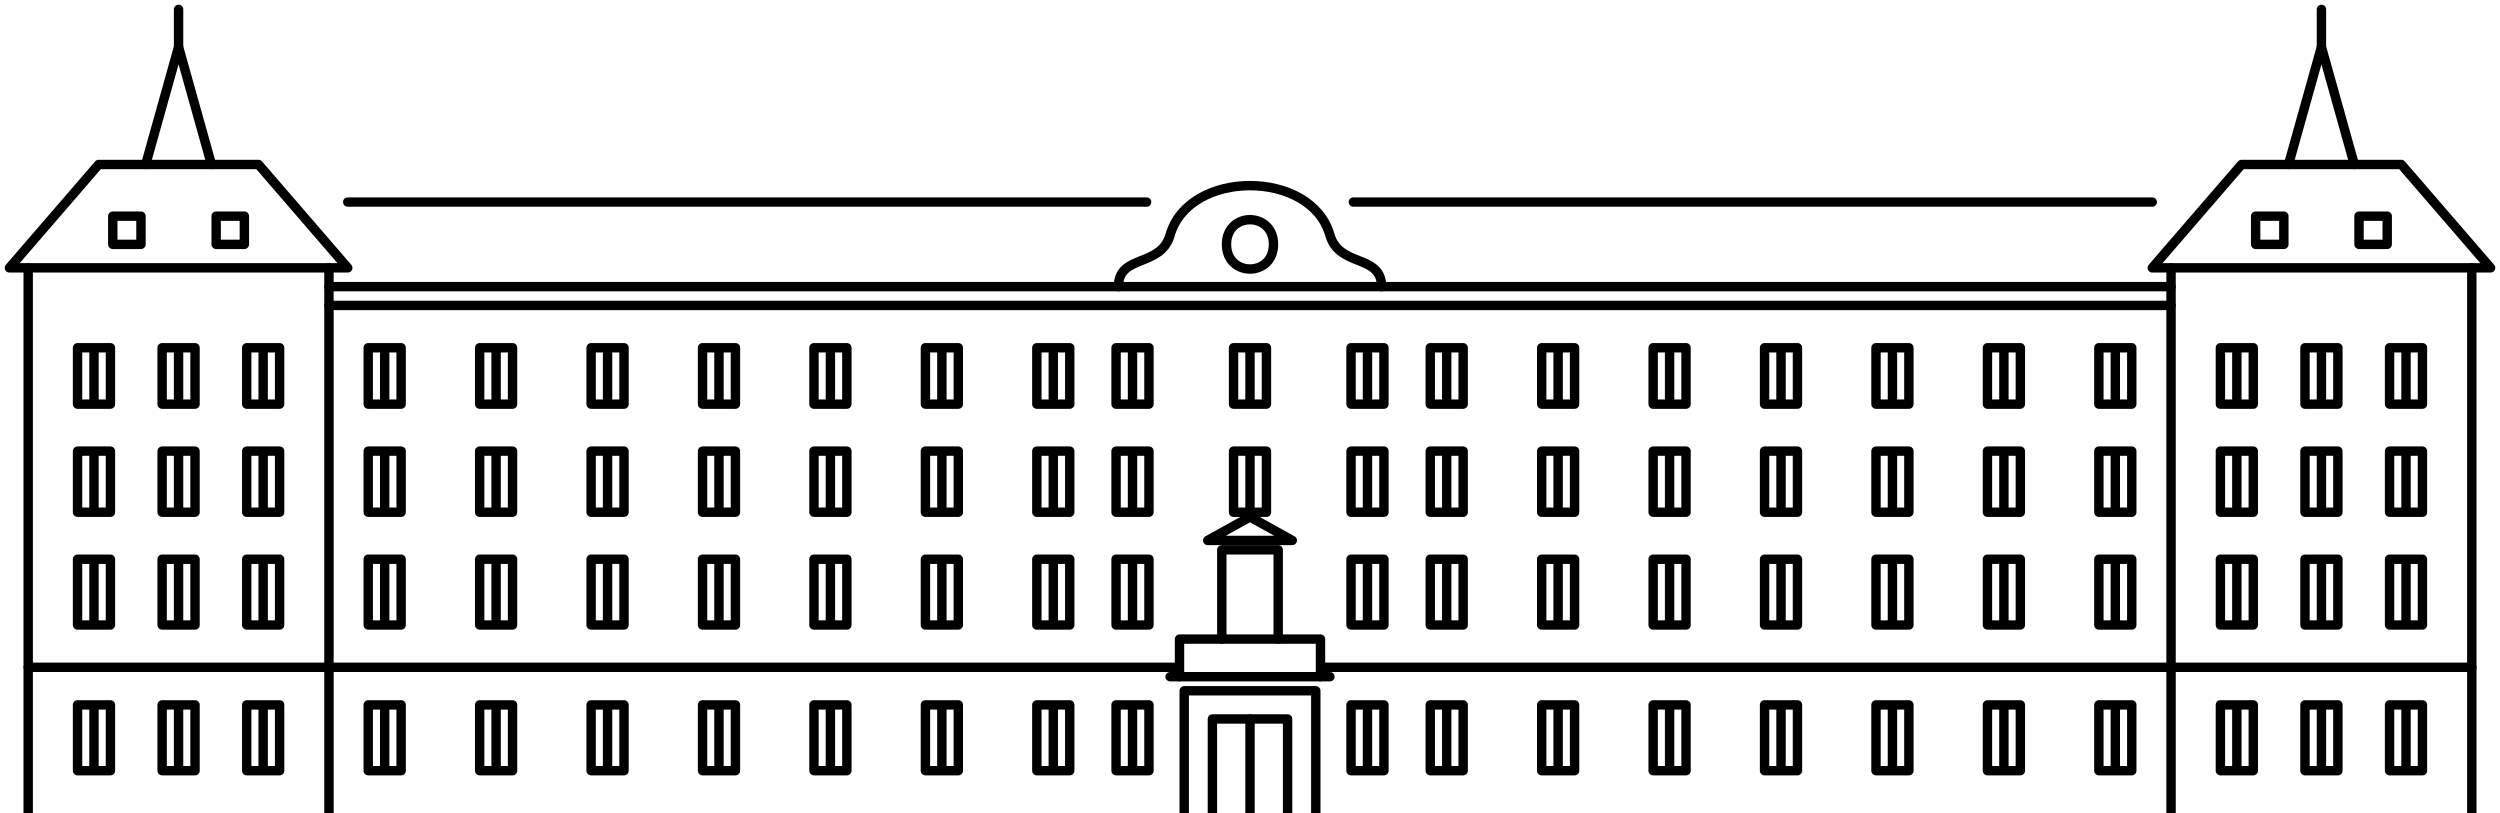
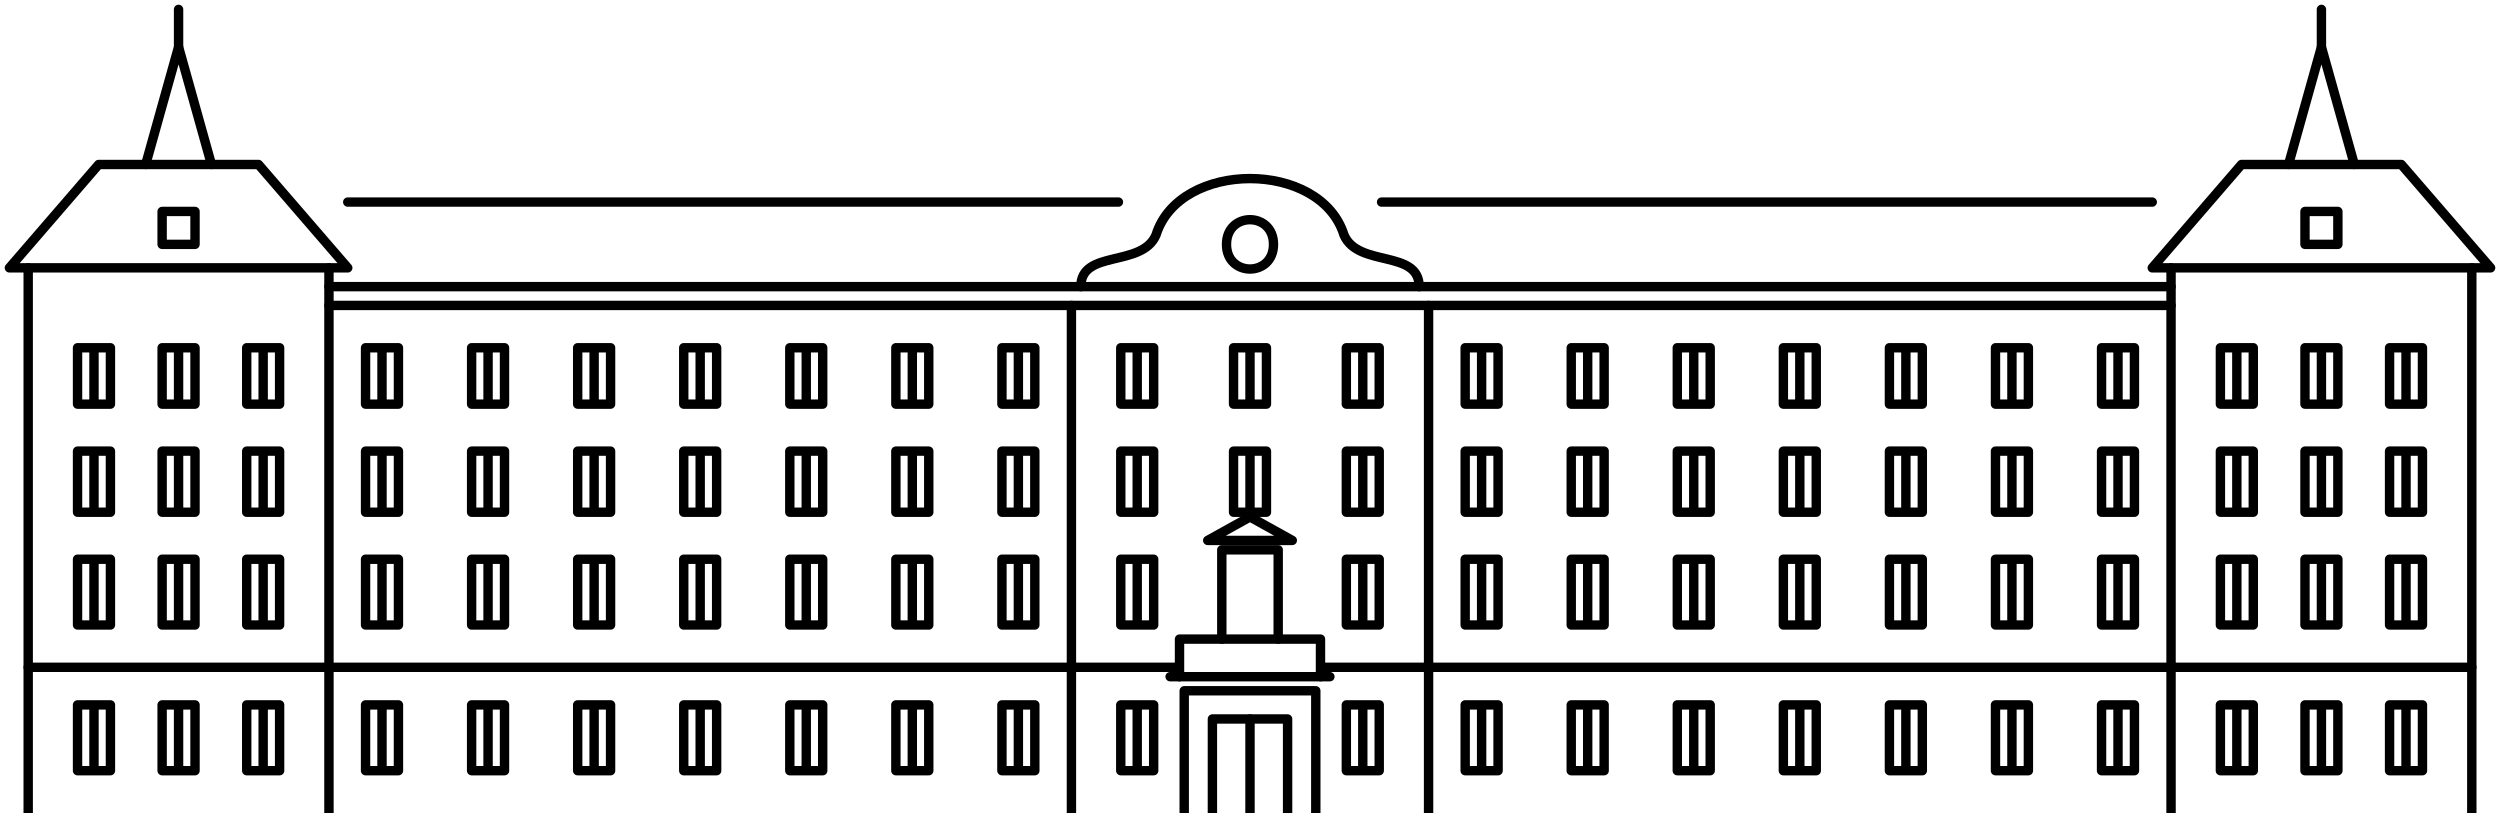
<svg xmlns="http://www.w3.org/2000/svg" fill="none" stroke="currentColor" stroke-linecap="round" stroke-linejoin="round" stroke-width="2" viewBox="-1 -1 532 173">
  <path d="M5 172V56H1l19-22h34l19 22h-4v116" />
  <path d="M5 56h64" />
  <path d="m30 34 7-25 7 25" />
  <path d="M37 9V1" />
-   <path d="M23 51h6v-6h-6Zm22 0h6v-6h-6Z" />
+   <path d="M33.5 51h7v-7h-7Z" />
  <path d="M461 172V56h-4l19-22h34l19 22h-4v116" />
  <path d="M461 56h64" />
  <path d="m486 34 7-25 7 25" />
  <path d="M493 9V1" />
-   <path d="M479 51h6v-6h-6Zm22 0h6v-6h-6Z" />
+   <path d="M489.5 51h7v-7h-7Z" />
  <path d="M69 60h392" />
  <path d="M69 64h392" />
-   <path d="M73 42h170" />
-   <path d="M287 42h170" />
-   <path d="M237 60c0-7 9-4 11-11 4-14 30-14 34 0 2 7 11 4 11 11" />
+   <path d="M73 42h164" />
+   <path d="M293 42h164" />
+   <path d="M227 64v108" />
+   <path d="M303 64v108" />
+   <path d="M229 60c0-8 13-4 16-11 5-16 35-16 40 0 3 7 16 3 16 11" />
  <path d="M260 51c0 7 10 7 10 0s-10-7-10 0" />
  <path d="M5 141h244" />
  <path d="M281 141h244" />
-   <path d="M15.5 163v-14h7v14Zm3.5 0v-14m14.5 14v-14h7v14Zm3.5 0v-14m14.5 14v-14h7v14Zm3.5 0v-14m22.36 14v-14h7v14Zm3.5 0v-14m20.21 14v-14h7v14Zm3.5 0v-14m20.22 14v-14h7v14Zm3.5 0v-14m20.21 14v-14h7v14Zm3.5 0v-14m20.21 14v-14h7v14Zm3.5 0v-14m20.22 14v-14h7v14Zm3.5 0v-14m20.21 14v-14h7v14Zm3.5 0v-14m13.36 14v-14h7v14Zm3.5 0v-14m46.5 14v-14h7v14Zm3.5 0v-14m13.36 14v-14h7v14Zm3.5 0v-14m20.21 14v-14h7v14Zm3.5 0v-14m20.22 14v-14h7v14Zm3.5 0v-14m20.21 14v-14h7v14Zm3.5 0v-14m20.21 14v-14h7v14Zm3.5 0v-14m20.22 14v-14h7v14Zm3.5 0v-14m20.21 14v-14h7v14Zm3.5 0v-14m22.36 14v-14h7v14Zm3.5 0v-14m14.5 14v-14h7v14Zm3.5 0v-14m14.5 14v-14h7v14Zm3.5 0v-14" />
-   <path d="M15.5 132v-14h7v14Zm3.5 0v-14m14.5 14v-14h7v14Zm3.5 0v-14m14.5 14v-14h7v14Zm3.5 0v-14m22.36 14v-14h7v14Zm3.5 0v-14m20.21 14v-14h7v14Zm3.5 0v-14m20.22 14v-14h7v14Zm3.5 0v-14m20.21 14v-14h7v14Zm3.5 0v-14m20.21 14v-14h7v14Zm3.5 0v-14m20.22 14v-14h7v14Zm3.5 0v-14m20.21 14v-14h7v14Zm3.5 0v-14m13.36 14v-14h7v14Zm3.5 0v-14m46.5 14v-14h7v14Zm3.5 0v-14m13.36 14v-14h7v14Zm3.5 0v-14m20.21 14v-14h7v14Zm3.5 0v-14m20.22 14v-14h7v14Zm3.5 0v-14m20.21 14v-14h7v14Zm3.5 0v-14m20.21 14v-14h7v14Zm3.5 0v-14m20.22 14v-14h7v14Zm3.5 0v-14m20.21 14v-14h7v14Zm3.5 0v-14m22.36 14v-14h7v14Zm3.5 0v-14m14.5 14v-14h7v14Zm3.5 0v-14m14.5 14v-14h7v14Zm3.5 0v-14" />
-   <path d="M15.5 108V95h7v13Zm3.5 0V95m14.5 13V95h7v13Zm3.5 0V95m14.5 13V95h7v13Zm3.5 0V95m22.36 13V95h7v13Zm3.5 0V95m20.21 13V95h7v13Zm3.5 0V95m20.22 13V95h7v13Zm3.5 0V95m20.21 13V95h7v13Zm3.5 0V95m20.21 13V95h7v13Zm3.5 0V95m20.22 13V95h7v13Zm3.5 0V95m20.21 13V95h7v13Zm3.5 0V95m13.36 13V95h7v13Zm3.5 0V95m21.5 13V95h7v13Zm3.5 0V95m21.5 13V95h7v13Zm3.5 0V95m13.36 13V95h7v13Zm3.5 0V95m20.21 13V95h7v13Zm3.5 0V95m20.22 13V95h7v13Zm3.5 0V95m20.21 13V95h7v13Zm3.5 0V95m20.21 13V95h7v13Zm3.5 0V95m20.22 13V95h7v13Zm3.5 0V95m20.21 13V95h7v13Zm3.5 0V95m22.36 13V95h7v13Zm3.5 0V95m14.5 13V95h7v13Zm3.5 0V95m14.5 13V95h7v13Zm3.5 0V95" />
-   <path d="M15.5 85V73h7v12Zm3.5 0V73m14.5 12V73h7v12Zm3.5 0V73m14.5 12V73h7v12Zm3.5 0V73m22.36 12V73h7v12Zm3.5 0V73m20.21 12V73h7v12Zm3.5 0V73m20.22 12V73h7v12Zm3.5 0V73m20.21 12V73h7v12Zm3.5 0V73m20.21 12V73h7v12Zm3.5 0V73m20.22 12V73h7v12Zm3.5 0V73m20.21 12V73h7v12Zm3.5 0V73m13.36 12V73h7v12Zm3.5 0V73m21.5 12V73h7v12Zm3.5 0V73m21.5 12V73h7v12Zm3.5 0V73m13.36 12V73h7v12Zm3.5 0V73m20.21 12V73h7v12Zm3.5 0V73m20.22 12V73h7v12Zm3.5 0V73m20.21 12V73h7v12Zm3.5 0V73m20.21 12V73h7v12Zm3.5 0V73m20.22 12V73h7v12Zm3.5 0V73m20.21 12V73h7v12Zm3.5 0V73m22.36 12V73h7v12Zm3.5 0V73m14.5 12V73h7v12Zm3.5 0V73m14.5 12V73h7v12Zm3.5 0V73" />
+   <path d="M15.5 163v-14h7v14Zm3.5 0v-14m14.5 14v-14h7v14Zm3.5 0v-14m14.5 14v-14h7v14Zm3.5 0v-14m21.79 14v-14h7v14Zm3.5 0v-14m19.07 14v-14h7v14Zm3.5 0v-14m19.07 14v-14h7v14Zm3.5 0v-14m19.07 14v-14h7v14Zm3.5 0v-14m19.07 14v-14h7v14Zm3.5 0v-14m19.07 14v-14h7v14Zm3.5 0v-14m19.07 14v-14h7v14Zm3.5 0v-14m21.79 14v-14h7v14Zm3.5 0v-14m44.5 14v-14h7v14Zm3.5 0v-14m21.79 14v-14h7v14Zm3.5 0v-14m19.07 14v-14h7v14Zm3.5 0v-14m19.07 14v-14h7v14Zm3.5 0v-14m19.07 14v-14h7v14Zm3.5 0v-14m19.07 14v-14h7v14Zm3.5 0v-14m19.07 14v-14h7v14Zm3.5 0v-14m19.07 14v-14h7v14Zm3.5 0v-14m21.79 14v-14h7v14Zm3.5 0v-14m14.5 14v-14h7v14Zm3.5 0v-14m14.5 14v-14h7v14Zm3.5 0v-14" />
+   <path d="M15.5 132v-14h7v14Zm3.5 0v-14m14.5 14v-14h7v14Zm3.5 0v-14m14.5 14v-14h7v14Zm3.5 0v-14m21.79 14v-14h7v14Zm3.5 0v-14m19.07 14v-14h7v14Zm3.5 0v-14m19.07 14v-14h7v14Zm3.5 0v-14m19.07 14v-14h7v14Zm3.5 0v-14m19.07 14v-14h7v14Zm3.5 0v-14m19.07 14v-14h7v14Zm3.5 0v-14m19.07 14v-14h7v14Zm3.5 0v-14m21.79 14v-14h7v14Zm3.5 0v-14m44.5 14v-14h7v14Zm3.5 0v-14m21.79 14v-14h7v14Zm3.5 0v-14m19.07 14v-14h7v14Zm3.5 0v-14m19.07 14v-14h7v14Zm3.5 0v-14m19.07 14v-14h7v14Zm3.5 0v-14m19.07 14v-14h7v14Zm3.5 0v-14m19.07 14v-14h7v14Zm3.5 0v-14m19.07 14v-14h7v14Zm3.5 0v-14m21.79 14v-14h7v14Zm3.5 0v-14m14.5 14v-14h7v14Zm3.5 0v-14m14.5 14v-14h7v14Zm3.5 0v-14" />
+   <path d="M15.5 108V95h7v13Zm3.5 0V95m14.5 13V95h7v13Zm3.5 0V95m14.5 13V95h7v13Zm3.5 0V95m21.79 13V95h7v13Zm3.5 0V95m19.07 13V95h7v13Zm3.5 0V95m19.07 13V95h7v13Zm3.5 0V95m19.07 13V95h7v13Zm3.5 0V95m19.07 13V95h7v13Zm3.5 0V95m19.07 13V95h7v13Zm3.5 0V95m19.07 13V95h7v13Zm3.5 0V95m21.79 13V95h7v13Zm3.5 0V95m20.5 13V95h7v13Zm3.5 0V95m20.5 13V95h7v13Zm3.5 0V95m21.79 13V95h7v13Zm3.5 0V95m19.07 13V95h7v13Zm3.5 0V95m19.07 13V95h7v13Zm3.5 0V95m19.07 13V95h7v13Zm3.5 0V95m19.07 13V95h7v13Zm3.5 0V95m19.07 13V95h7v13Zm3.5 0V95m19.07 13V95h7v13Zm3.5 0V95m21.79 13V95h7v13Zm3.5 0V95m14.5 13V95h7v13Zm3.5 0V95m14.5 13V95h7v13Zm3.5 0V95" />
+   <path d="M15.5 85V73h7v12Zm3.5 0V73m14.5 12V73h7v12Zm3.5 0V73m14.5 12V73h7v12Zm3.5 0V73m21.79 12V73h7v12Zm3.5 0V73m19.07 12V73h7v12Zm3.5 0V73m19.07 12V73h7v12Zm3.5 0V73m19.07 12V73h7v12Zm3.5 0V73m19.07 12V73h7v12Zm3.5 0V73m19.07 12V73h7v12Zm3.5 0V73m19.07 12V73h7v12Zm3.5 0V73m21.79 12V73h7v12Zm3.5 0V73m20.5 12V73h7v12Zm3.5 0V73m20.5 12V73h7v12Zm3.5 0V73m21.79 12V73h7v12Zm3.5 0V73m19.07 12V73h7v12Zm3.5 0V73m19.07 12V73h7v12Zm3.5 0V73m19.07 12V73h7v12Zm3.5 0V73m19.07 12V73h7v12Zm3.5 0V73m19.07 12V73h7v12Zm3.5 0V73m19.07 12V73h7v12Zm3.5 0V73m21.79 12V73h7v12Zm3.5 0V73m14.5 12V73h7v12Zm3.5 0V73m14.5 12V73h7v12Zm3.5 0V73" />
  <path d="M251 172v-26h28v26" />
  <path d="M248 143h34" />
  <path d="M257 172v-20h16v20" />
  <path d="M265 172v-20" />
  <path d="M250 143v-8h30v8" />
  <path d="M259 135v-19h12v19" />
  <path d="m256 114 9-5 9 5Z" />
</svg>
